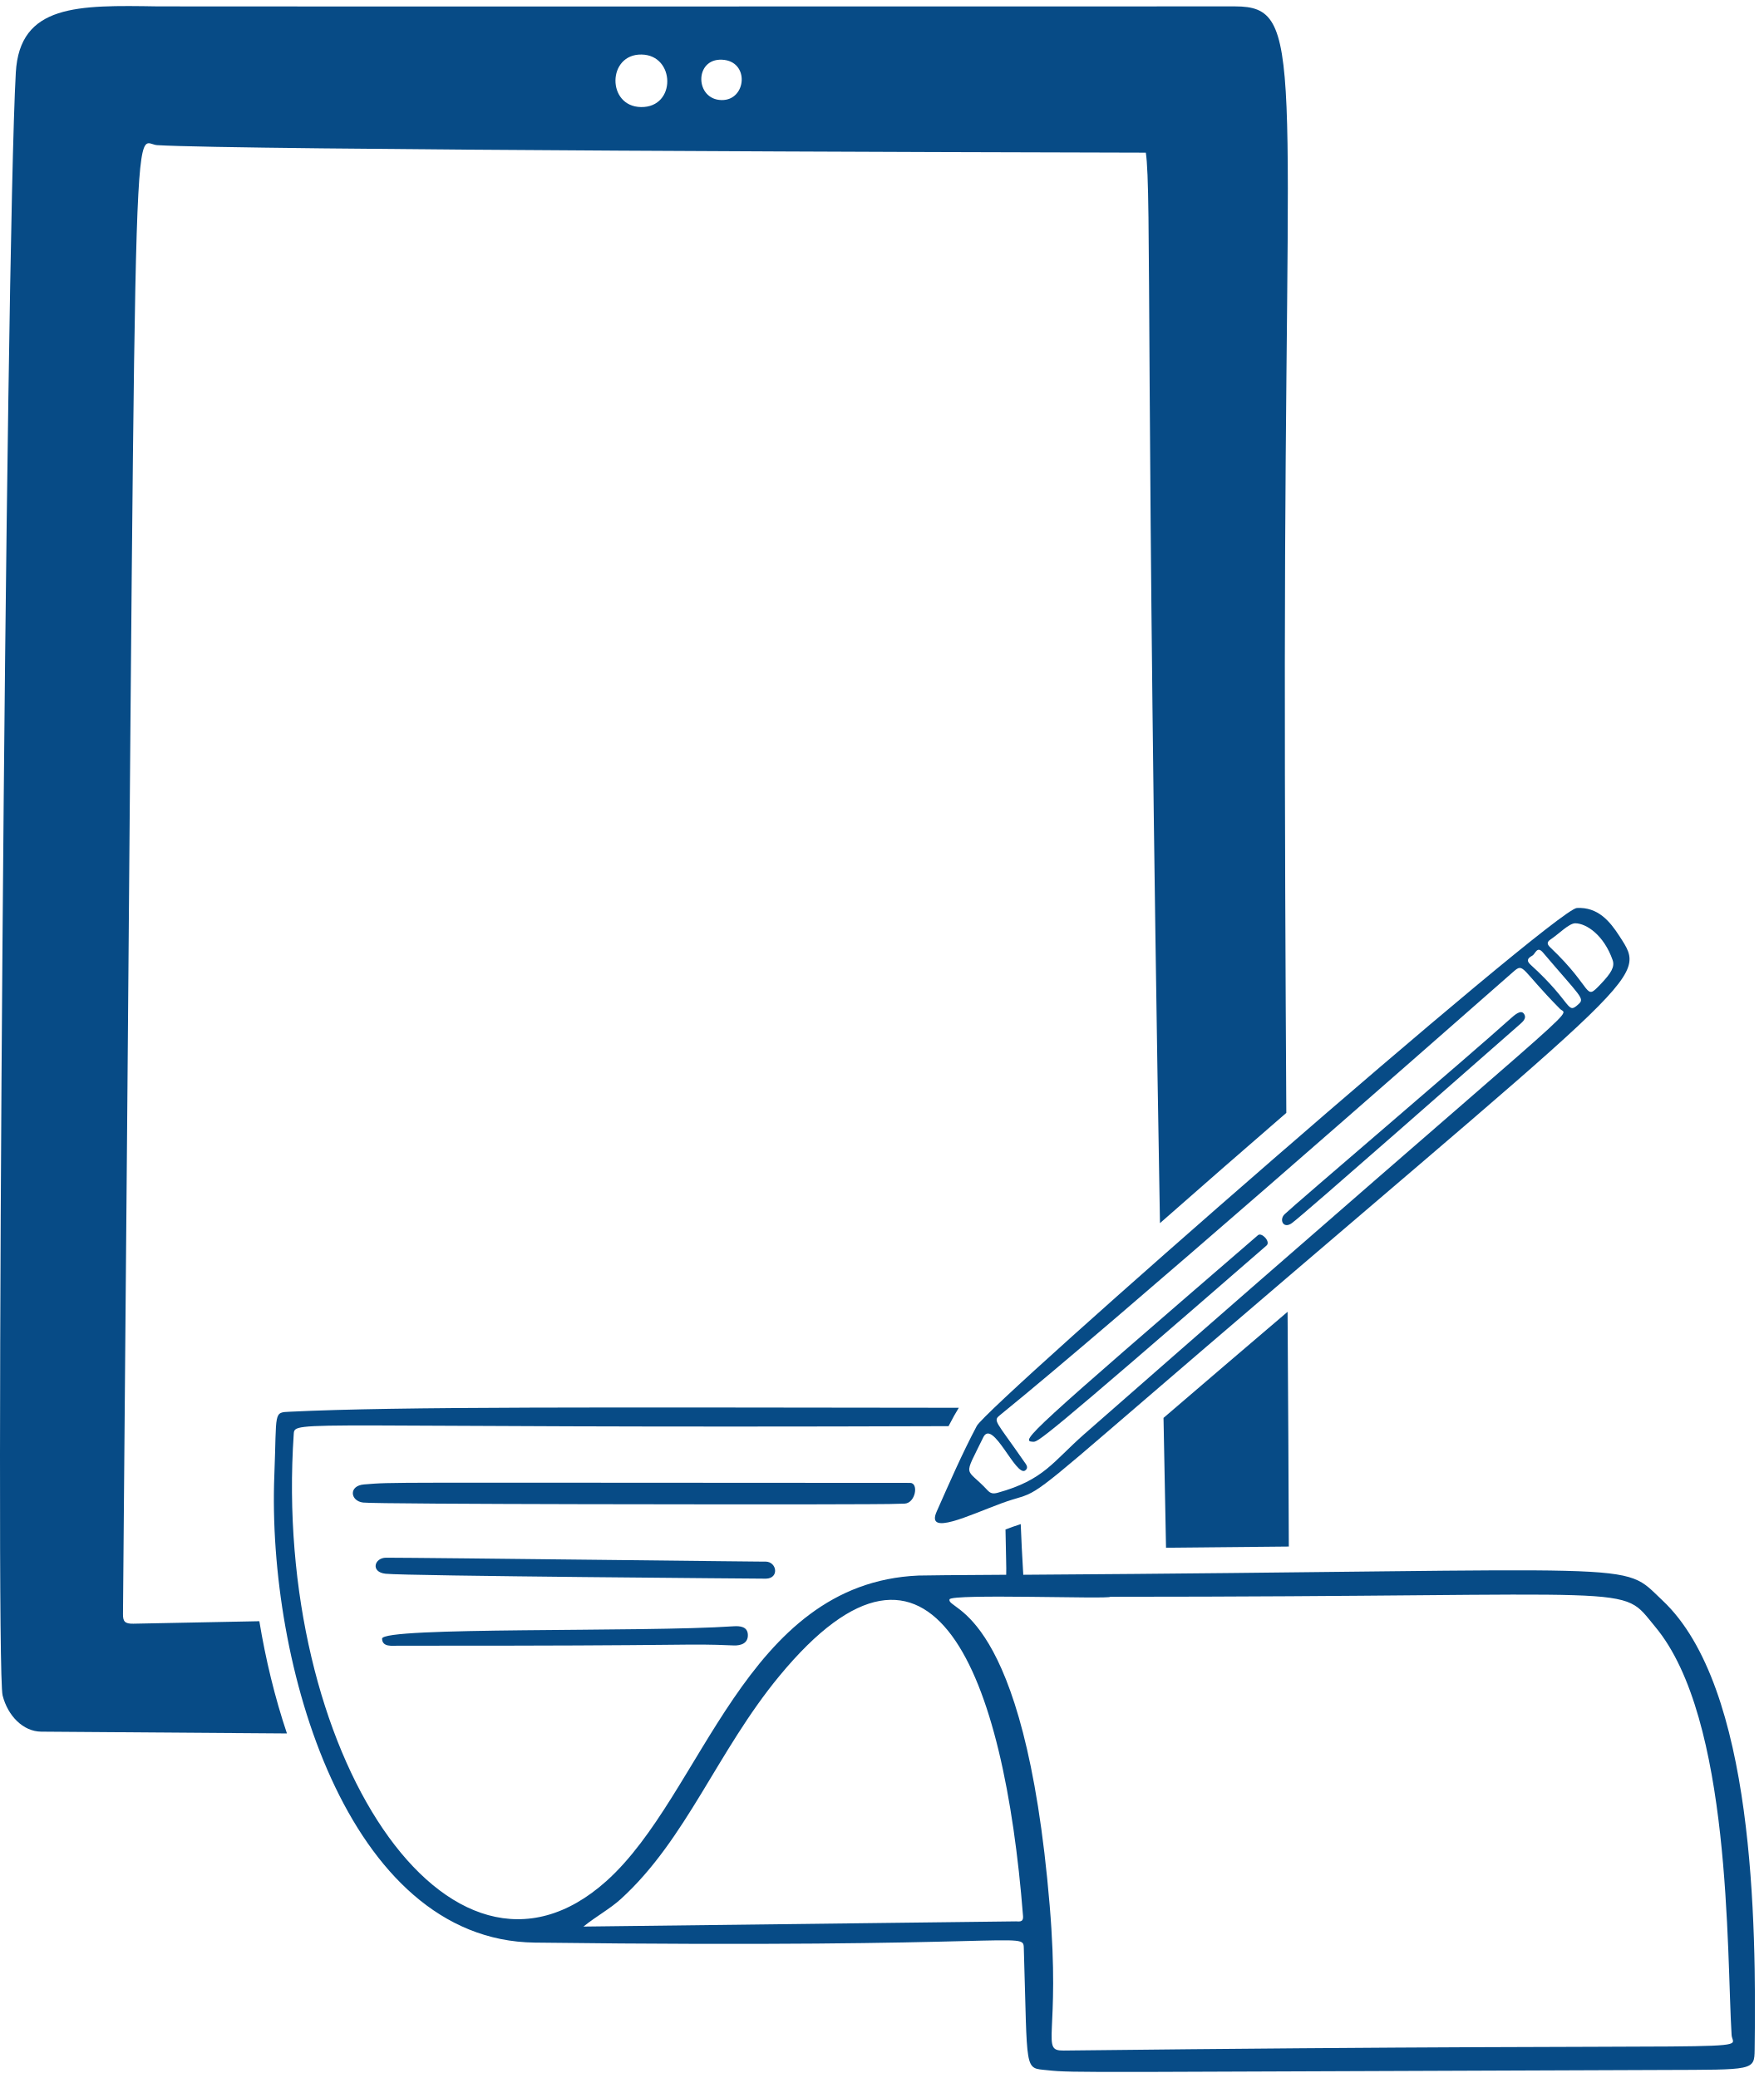
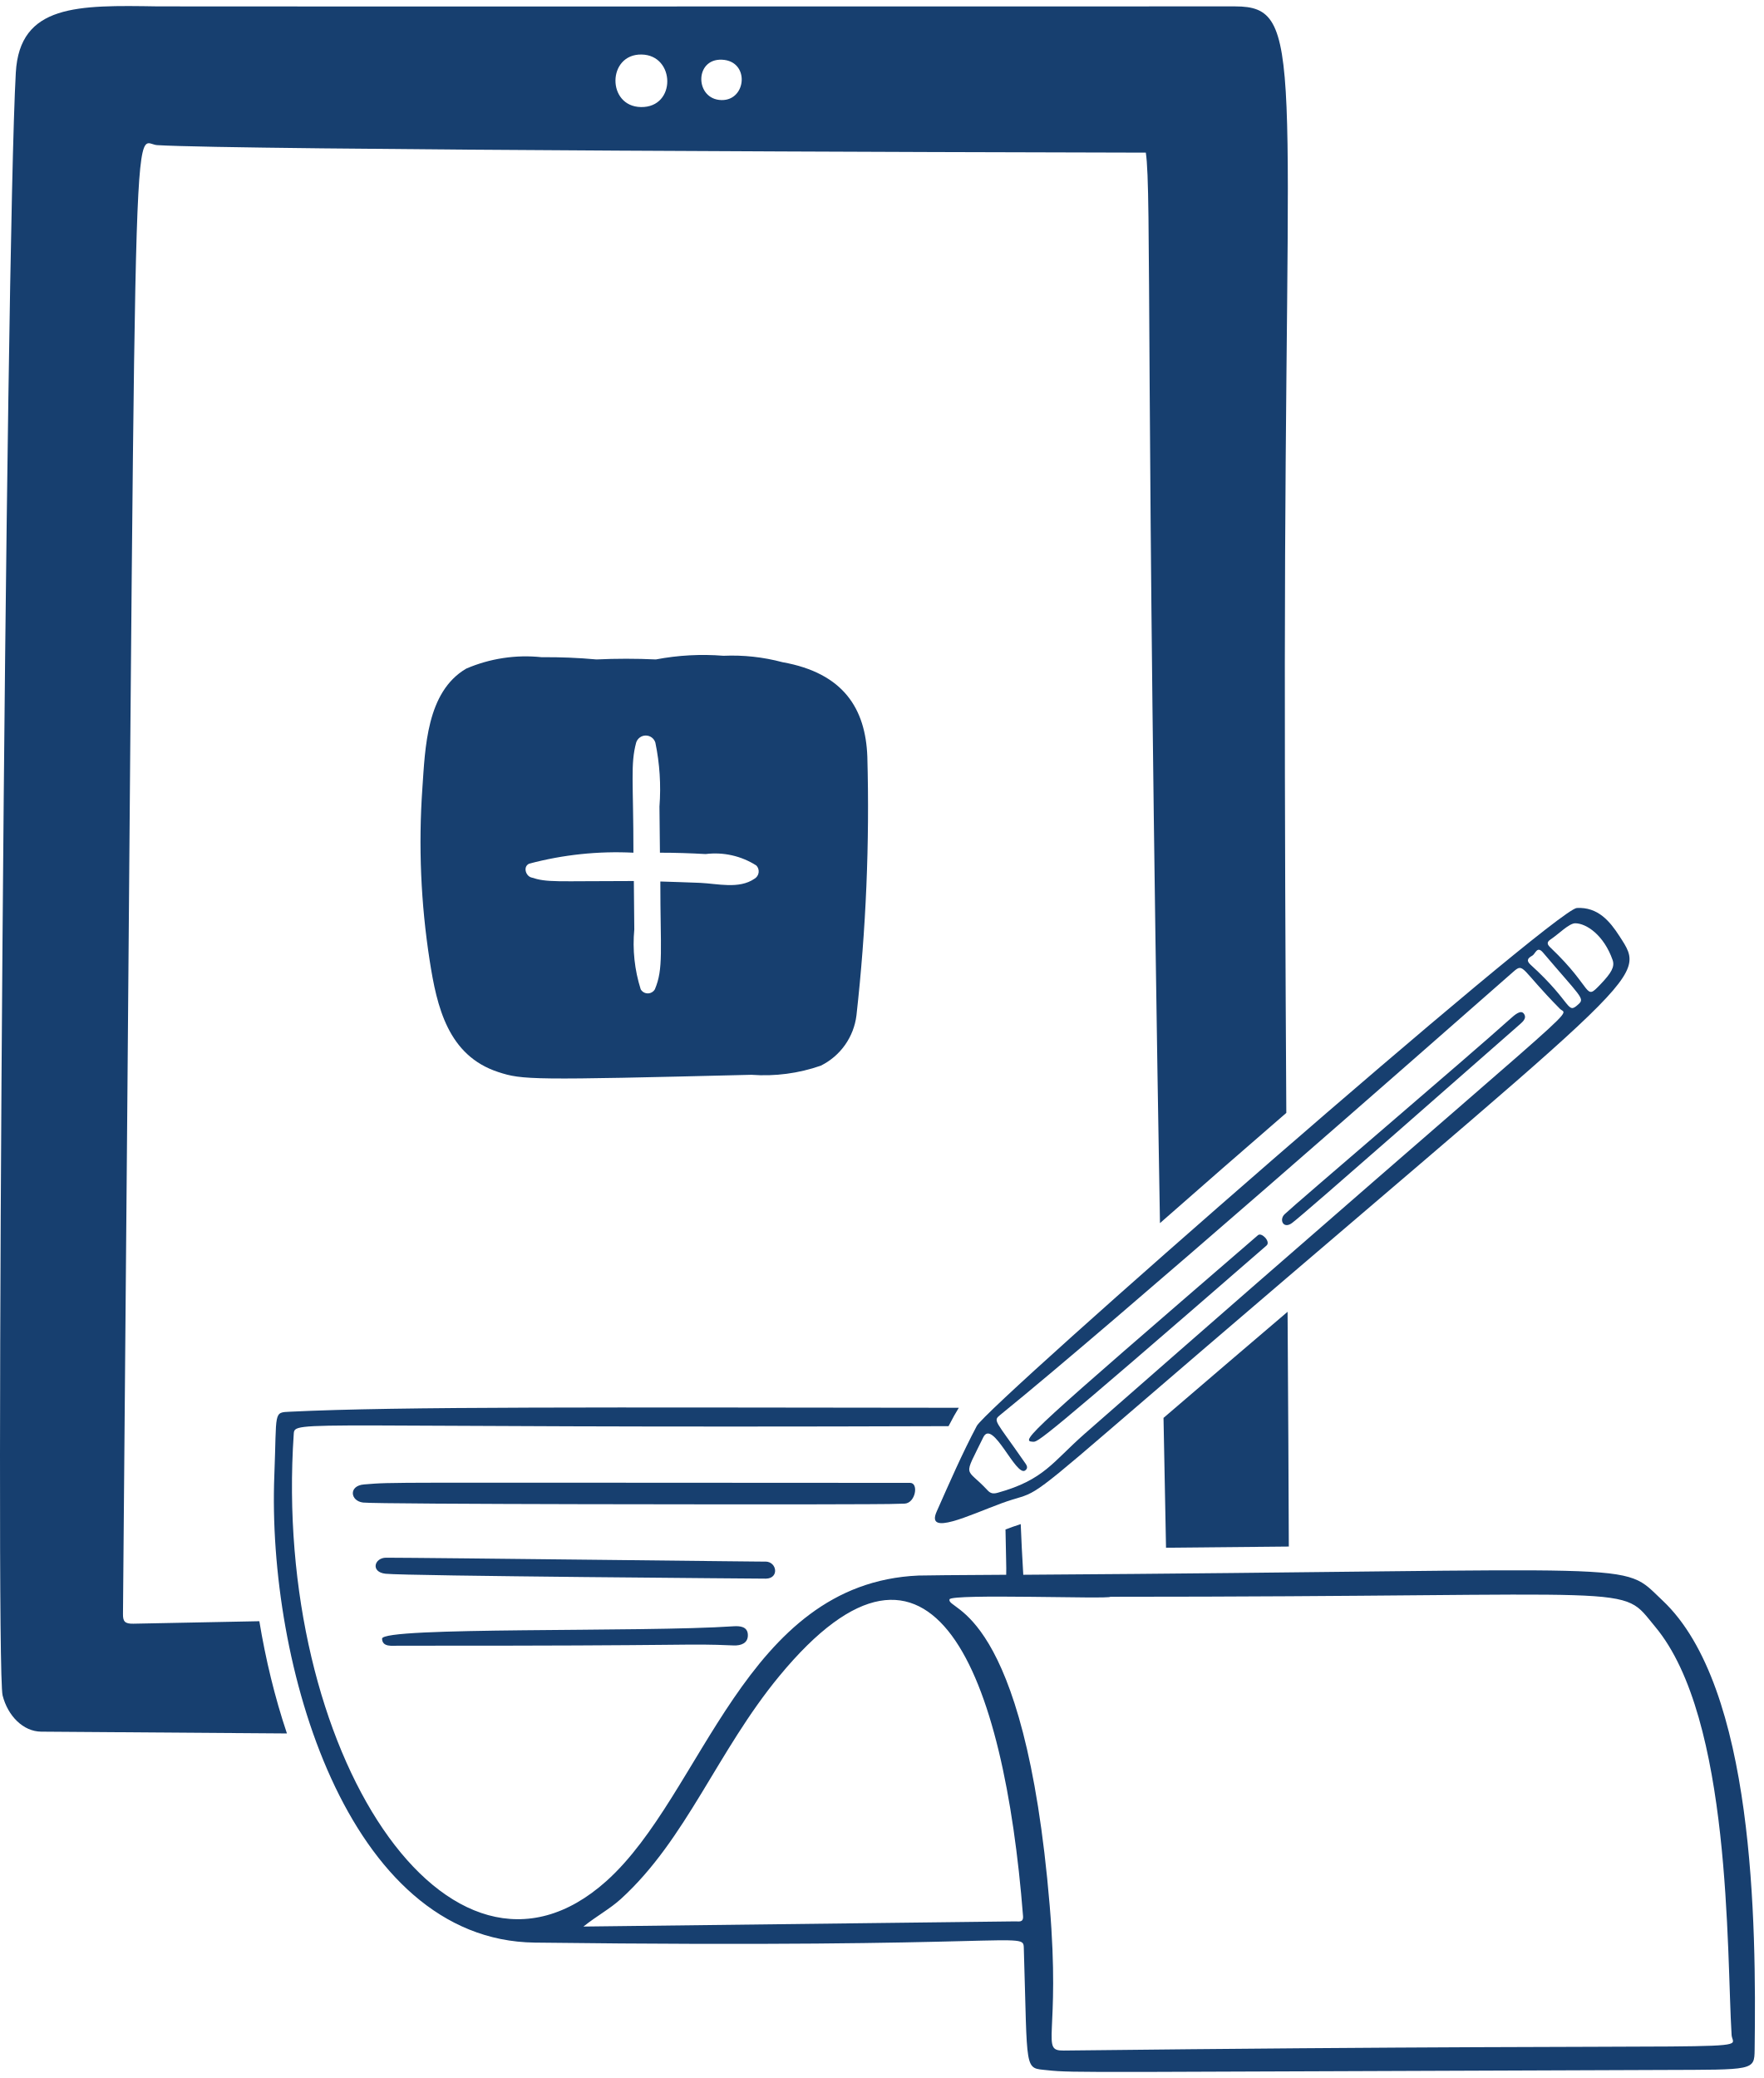
<svg xmlns="http://www.w3.org/2000/svg" width="101" height="119" viewBox="0 0 101 119" fill="none">
-   <path d="M14.85 92.841L7.635 92.984C7.146 92.994 7.038 92.85 7.042 92.436C7.843 2.327 7.472 8.218 8.999 8.312C13.609 8.594 55.96 8.726 65.61 8.742C65.949 10.968 65.587 21.712 66.42 70.045C68.699 68.04 71.181 65.871 73.655 63.731C73.606 55.37 73.565 46.378 73.57 37.944C73.592 3.225 74.757 0.374 70.725 0.366C69.983 0.365 9.785 0.378 9.043 0.366C4.463 0.291 1.126 0.232 0.905 4.161C0.321 14.552 -0.289 95.369 0.149 97.091C0.45 98.275 1.335 99.158 2.358 99.166L16.43 99.269C15.731 97.19 15.208 95.011 14.85 92.842L14.85 92.841ZM41.344 3.419C42.946 3.493 42.753 5.76 41.315 5.731C39.788 5.701 39.744 3.345 41.344 3.419ZM36.734 3.123C38.676 3.152 38.735 6.162 36.705 6.131C34.734 6.102 34.763 3.092 36.734 3.123Z" fill="#074B86" />
-   <path d="M66.623 81.198L66.767 88.633L73.798 88.565C73.788 84.92 73.76 80.308 73.727 75.123C71.571 76.96 69.208 78.979 66.623 81.198Z" fill="#074B86" />
-   <path d="M20.791 86.046C20.05 85.958 19.945 85.078 20.85 85.008C22.688 84.867 20.85 84.912 52.114 84.92C52.618 84.92 52.425 86.081 51.797 86.108C50.811 86.15 49.093 86.136 46.095 86.15C44.864 86.156 21.666 86.15 20.791 86.046Z" fill="#074B86" />
-   <path d="M22.08 90.123C21.206 90.031 21.428 89.204 22.11 89.204C24.378 89.204 45.175 89.456 43.841 89.427C44.493 89.441 44.627 90.39 43.856 90.405C43.856 90.405 23.311 90.253 22.08 90.123Z" fill="#074B86" />
-   <path d="M41.993 93.132C42.379 93.106 42.808 93.147 42.823 93.622C42.838 94.097 42.438 94.247 42.008 94.229C38.968 94.103 40.836 94.259 22.811 94.244C22.441 94.244 21.895 94.333 21.877 93.844C21.851 93.147 36.792 93.488 41.993 93.132Z" fill="#074B86" />
-   <path d="M95.193 91.65C92.717 89.324 95 89.945 58.593 90.182C58.528 89.097 58.48 88.135 58.447 87.281C58.12 87.385 57.89 87.469 57.575 87.587C57.6 89.236 57.632 89.729 57.615 90.182C54.829 90.197 52.827 90.216 52.59 90.226C42.62 90.664 40.269 102.749 34.727 107.718C25.724 115.791 15.587 100.246 16.82 82.118C16.877 81.281 16.823 81.805 54.314 81.671C54.554 81.205 54.744 80.869 54.901 80.619C34.435 80.6 22.866 80.54 16.627 80.843C15.634 80.891 15.854 80.784 15.709 84.475C15.285 95.237 19.845 111.114 30.621 111.246C58.475 111.59 58.593 110.579 58.623 111.543C58.846 118.777 58.623 118.407 59.972 118.554C61.484 118.719 62.033 118.654 95.267 118.54C100.411 118.522 100.455 118.584 100.471 117.384C100.567 110.165 100.468 96.603 95.193 91.65ZM58.105 110.031C58.09 110.031 33.423 110.328 33.408 110.328C34.164 109.72 34.922 109.321 35.558 108.742C39.303 105.327 41.072 100.292 44.615 95.993C53.45 85.275 57.494 95.94 58.579 109.72C58.612 110.135 58.312 110.016 58.105 110.031ZM60.906 117.428C59.543 117.444 60.733 116.612 60.106 109.127C58.664 91.916 54.185 92.26 54.369 91.591C54.462 91.251 63.575 91.591 63.575 91.442C94.764 91.442 92.661 90.625 94.779 93.162C99.156 98.406 98.861 111.809 99.152 116.538C99.216 117.576 102.428 116.957 60.906 117.428V117.428Z" fill="#074B86" />
-   <path d="M92.723 53.598C92.177 52.752 91.493 51.932 90.292 51.997C89.032 52.065 56.567 80.458 55.931 81.659C55.084 83.259 54.365 84.916 53.633 86.566C53.003 87.985 55.487 86.775 57.339 86.091C59.341 85.352 58.48 86.24 63.402 82C94.383 55.316 94.434 56.247 92.723 53.598ZM62.112 82.104C60.272 83.718 59.8 84.743 57.132 85.484C56.864 85.558 56.717 85.528 56.539 85.336C55.268 83.968 55.132 84.714 56.302 82.311C56.836 81.215 58.171 84.596 58.703 84.209C58.926 84.046 58.747 83.853 58.644 83.704C56.987 81.311 56.838 81.38 57.281 81.021C63.836 75.71 81.814 59.898 86.661 55.643C87.268 55.109 87.065 55.491 89.329 57.778C89.831 58.284 91.463 56.365 62.113 82.104L62.112 82.104ZM90.396 57.497C89.7 58.135 90.094 57.472 87.639 55.244C87.344 54.977 87.536 54.845 87.743 54.725C87.921 54.623 88.01 54.147 88.351 54.548C90.503 57.08 90.753 57.171 90.396 57.497ZM91.656 56.356C90.693 57.365 91.305 56.662 88.781 54.266C88.59 54.085 88.545 53.957 88.796 53.792C89.258 53.485 89.848 52.868 90.204 52.873C90.841 52.881 91.84 53.553 92.339 54.978C92.473 55.362 92.264 55.719 91.656 56.356Z" fill="#074B86" />
-   <path d="M87.252 58.044C87.479 58.338 87.104 58.578 86.985 58.697C84.908 60.515 74.705 69.505 73.983 70.037C73.485 70.405 73.231 69.851 73.555 69.537C74.139 68.971 84.197 60.402 86.466 58.356C86.754 58.096 87.078 57.82 87.252 58.044Z" fill="#074B86" />
-   <path d="M59.136 82.564C58.395 82.53 58.871 82.1 72.033 70.734C72.24 70.555 72.776 71.107 72.522 71.327C59.341 82.782 59.432 82.577 59.136 82.564Z" fill="#074B86" />
+   <path d="M14.85 92.841L7.635 92.984C7.146 92.994 7.038 92.85 7.042 92.436C7.843 2.327 7.472 8.218 8.999 8.311C13.609 8.594 55.96 8.726 65.61 8.741C65.949 10.967 65.587 21.712 66.42 70.044C68.699 68.04 71.181 65.871 73.655 63.731C73.606 55.369 73.565 46.378 73.57 37.944C73.592 3.225 74.757 0.373 70.725 0.366C69.983 0.364 9.785 0.378 9.043 0.366C4.463 0.29 1.126 0.232 0.905 4.161C0.321 14.552 -0.289 95.369 0.149 97.091C0.45 98.275 1.335 99.158 2.358 99.166L16.43 99.269C15.731 97.189 15.208 95.011 14.85 92.841L14.85 92.841ZM41.344 3.419C42.946 3.493 42.753 5.76 41.315 5.731C39.788 5.701 39.744 3.345 41.344 3.419ZM36.734 3.122C38.676 3.152 38.735 6.162 36.705 6.131C34.734 6.102 34.763 3.092 36.734 3.122Z" fill="#173F6F" />
+   <path d="M66.623 81.198L66.767 88.633L73.798 88.565C73.788 84.92 73.76 80.308 73.727 75.122C71.571 76.96 69.208 78.978 66.623 81.198Z" fill="#173F6F" />
+   <path d="M20.791 86.046C20.05 85.958 19.945 85.078 20.85 85.008C22.688 84.866 20.85 84.912 52.114 84.919C52.618 84.919 52.425 86.08 51.797 86.108C50.811 86.15 49.093 86.136 46.095 86.15C44.864 86.156 21.666 86.15 20.791 86.046Z" fill="#173F6F" />
+   <path d="M22.08 90.123C21.206 90.031 21.428 89.204 22.11 89.204C24.378 89.204 45.175 89.456 43.841 89.426C44.493 89.441 44.627 90.39 43.856 90.404C43.856 90.404 23.311 90.252 22.08 90.123Z" fill="#173F6F" />
+   <path d="M41.993 93.132C42.379 93.106 42.808 93.147 42.823 93.621C42.838 94.096 42.438 94.247 42.008 94.229C38.968 94.103 40.836 94.258 22.811 94.244C22.441 94.244 21.895 94.333 21.877 93.844C21.851 93.147 36.792 93.488 41.993 93.132Z" fill="#173F6F" />
+   <path d="M95.193 91.65C92.717 89.324 95 89.945 58.593 90.182C58.528 89.097 58.48 88.135 58.447 87.281C58.12 87.385 57.89 87.469 57.575 87.587C57.6 89.236 57.632 89.729 57.615 90.182C54.829 90.197 52.827 90.216 52.59 90.226C42.62 90.664 40.269 102.749 34.727 107.718C25.724 115.791 15.587 100.246 16.82 82.118C16.877 81.281 16.823 81.805 54.314 81.671C54.554 81.205 54.744 80.869 54.901 80.619C34.435 80.6 22.866 80.539 16.627 80.843C15.634 80.891 15.854 80.784 15.709 84.475C15.285 95.236 19.845 111.114 30.621 111.246C58.475 111.589 58.593 110.579 58.623 111.543C58.846 118.776 58.623 118.407 59.972 118.554C61.484 118.719 62.033 118.654 95.267 118.539C100.411 118.521 100.455 118.584 100.471 117.383C100.567 110.164 100.468 96.603 95.193 91.65ZM58.105 110.031C58.09 110.031 33.423 110.327 33.408 110.327C34.164 109.72 34.922 109.321 35.558 108.741C39.303 105.327 41.072 100.292 44.615 95.993C53.45 85.275 57.494 95.94 58.579 109.72C58.612 110.134 58.312 110.016 58.105 110.031ZM60.906 117.428C59.543 117.443 60.733 116.612 60.106 109.127C58.664 91.915 54.185 92.26 54.369 91.59C54.462 91.25 63.575 91.59 63.575 91.442C94.764 91.442 92.661 90.625 94.779 93.162C99.156 98.406 98.861 111.808 99.152 116.538C99.216 117.576 102.428 116.957 60.906 117.428V117.428Z" fill="#173F6F" />
+   <path d="M92.723 53.598C92.177 52.752 91.493 51.932 90.292 51.997C89.032 52.065 56.567 80.457 55.931 81.659C55.084 83.259 54.365 84.916 53.633 86.565C53.003 87.985 55.487 86.775 57.339 86.091C59.341 85.352 58.48 86.24 63.402 82C94.383 55.316 94.434 56.247 92.723 53.598ZM62.112 82.104C60.272 83.718 59.8 84.742 57.132 85.484C56.864 85.558 56.717 85.528 56.539 85.335C55.268 83.967 55.132 84.714 56.302 82.311C56.836 81.215 58.171 84.596 58.703 84.208C58.926 84.046 58.747 83.853 58.644 83.704C56.987 81.311 56.838 81.38 57.281 81.021C63.836 75.71 81.814 59.898 86.661 55.643C87.268 55.109 87.065 55.491 89.329 57.778C89.831 58.284 91.463 56.365 62.113 82.103L62.112 82.104ZM90.396 57.497C89.7 58.135 90.094 57.472 87.639 55.244C87.344 54.976 87.536 54.845 87.743 54.725C87.921 54.622 88.01 54.147 88.351 54.547C90.503 57.08 90.753 57.171 90.396 57.497ZM91.656 56.356C90.693 57.365 91.305 56.662 88.781 54.266C88.59 54.085 88.545 53.957 88.796 53.792C89.258 53.485 89.848 52.868 90.204 52.873C90.841 52.88 91.84 53.553 92.339 54.977C92.473 55.362 92.264 55.719 91.656 56.356Z" fill="#173F6F" />
+   <path d="M87.252 58.044C87.479 58.337 87.104 58.578 86.985 58.697C84.908 60.515 74.705 69.505 73.983 70.037C73.485 70.404 73.231 69.851 73.555 69.537C74.139 68.971 84.197 60.401 86.466 58.356C86.754 58.096 87.078 57.819 87.252 58.044Z" fill="#173F6F" />
+   <path d="M59.136 82.563C58.395 82.53 58.871 82.099 72.033 70.734C72.24 70.555 72.776 71.107 72.522 71.327C59.341 82.782 59.432 82.577 59.136 82.563Z" fill="#173F6F" />
+   <path d="M49.664 43.336C49.564 40.596 48.313 38.545 44.803 37.921C43.703 37.627 42.564 37.503 41.427 37.554C40.132 37.45 38.83 37.521 37.554 37.764C36.43 37.711 35.278 37.711 34.154 37.764C33.11 37.669 32.062 37.626 31.014 37.636C29.543 37.479 28.056 37.705 26.697 38.289C24.419 39.621 24.345 42.843 24.185 45.144C23.955 48.438 24.096 51.746 24.604 55.009C25.014 57.652 25.65 60.451 28.529 61.392C29.919 61.848 30.422 61.861 43.023 61.55C44.371 61.65 45.725 61.472 47.001 61.027C47.552 60.753 48.028 60.347 48.384 59.845C48.74 59.342 48.966 58.759 49.041 58.148C49.591 53.231 49.799 48.282 49.664 43.336ZM43.201 50.323C42.316 50.932 41.082 50.602 40.087 50.558C39.328 50.525 38.57 50.506 37.811 50.48C37.811 54.414 38.001 55.469 37.498 56.654C37.457 56.725 37.398 56.784 37.326 56.825C37.255 56.867 37.175 56.888 37.092 56.888C37.01 56.888 36.929 56.867 36.858 56.825C36.787 56.784 36.728 56.725 36.687 56.654C36.336 55.548 36.211 54.382 36.32 53.227C36.32 52.311 36.294 51.369 36.294 50.453C31.733 50.453 31.365 50.552 30.409 50.245C30.094 50.144 29.941 49.62 30.304 49.459C32.248 48.942 34.261 48.73 36.27 48.831C36.27 44.767 36.092 43.766 36.427 42.525C36.464 42.408 36.537 42.306 36.636 42.233C36.734 42.16 36.854 42.121 36.977 42.121C37.099 42.121 37.219 42.16 37.318 42.233C37.416 42.306 37.489 42.408 37.526 42.525C37.776 43.729 37.855 44.962 37.761 46.188C37.761 47.083 37.788 47.942 37.788 48.831C38.651 48.831 39.541 48.86 40.404 48.909C41.419 48.782 42.446 49.014 43.308 49.564C43.359 49.617 43.398 49.681 43.42 49.752C43.443 49.822 43.449 49.896 43.439 49.969C43.429 50.042 43.402 50.112 43.361 50.173C43.319 50.235 43.265 50.286 43.201 50.323Z" fill="#173F6F" />
</svg>
